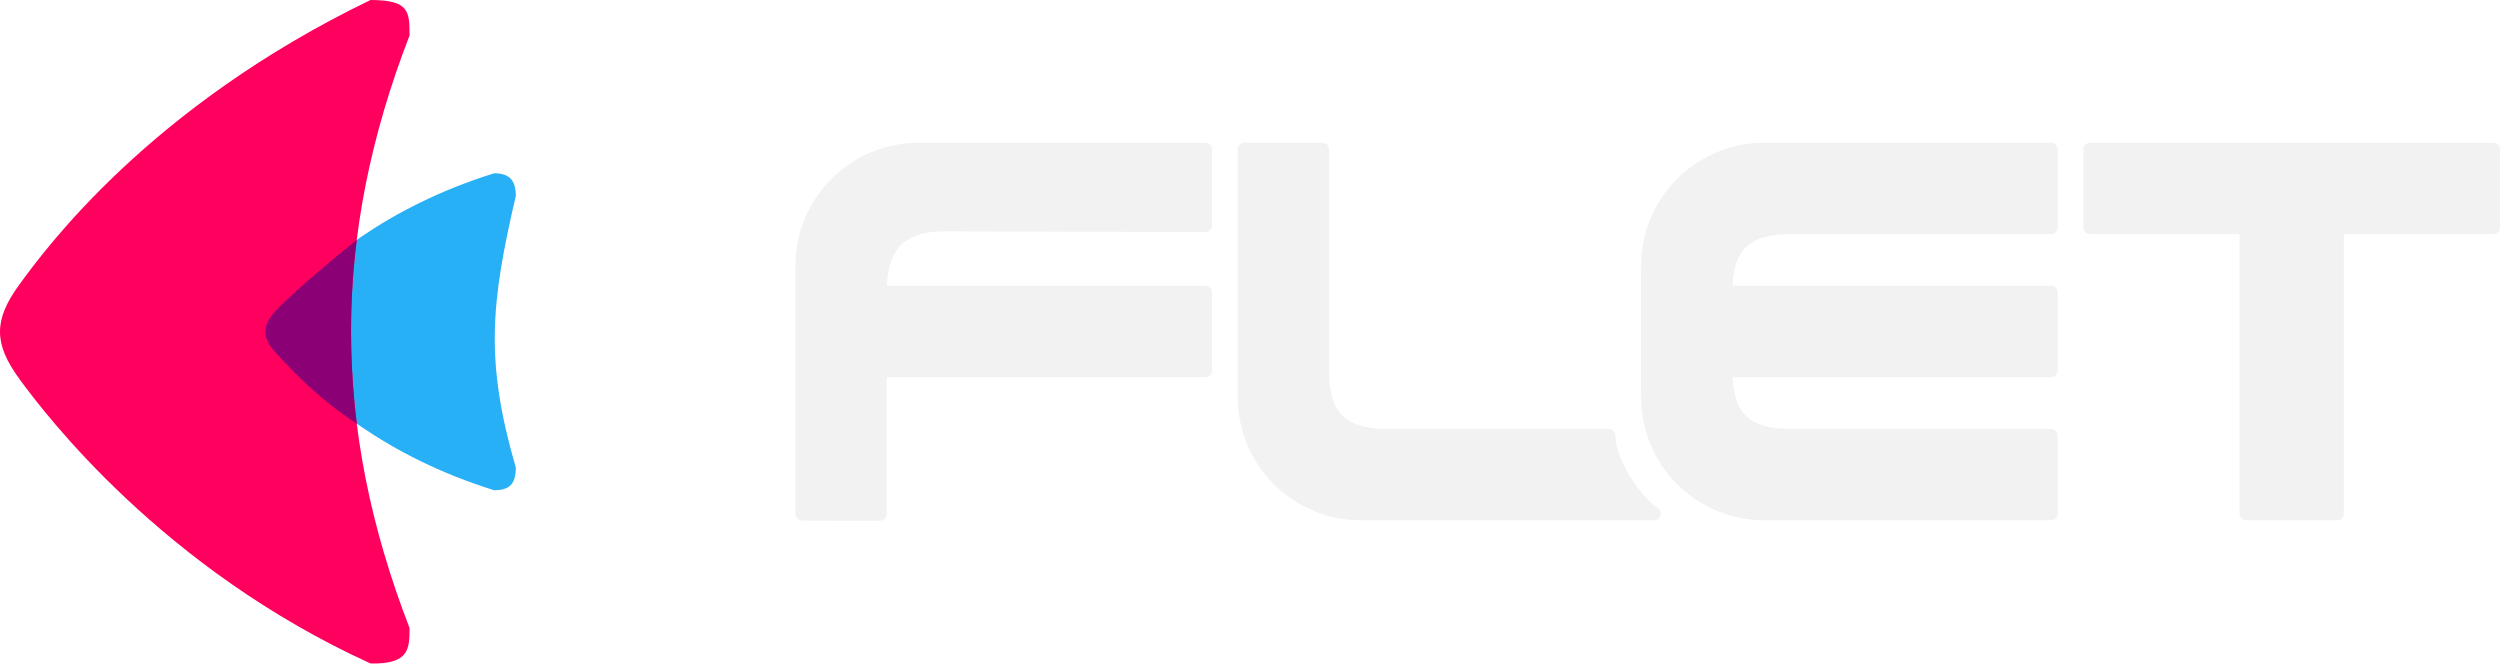
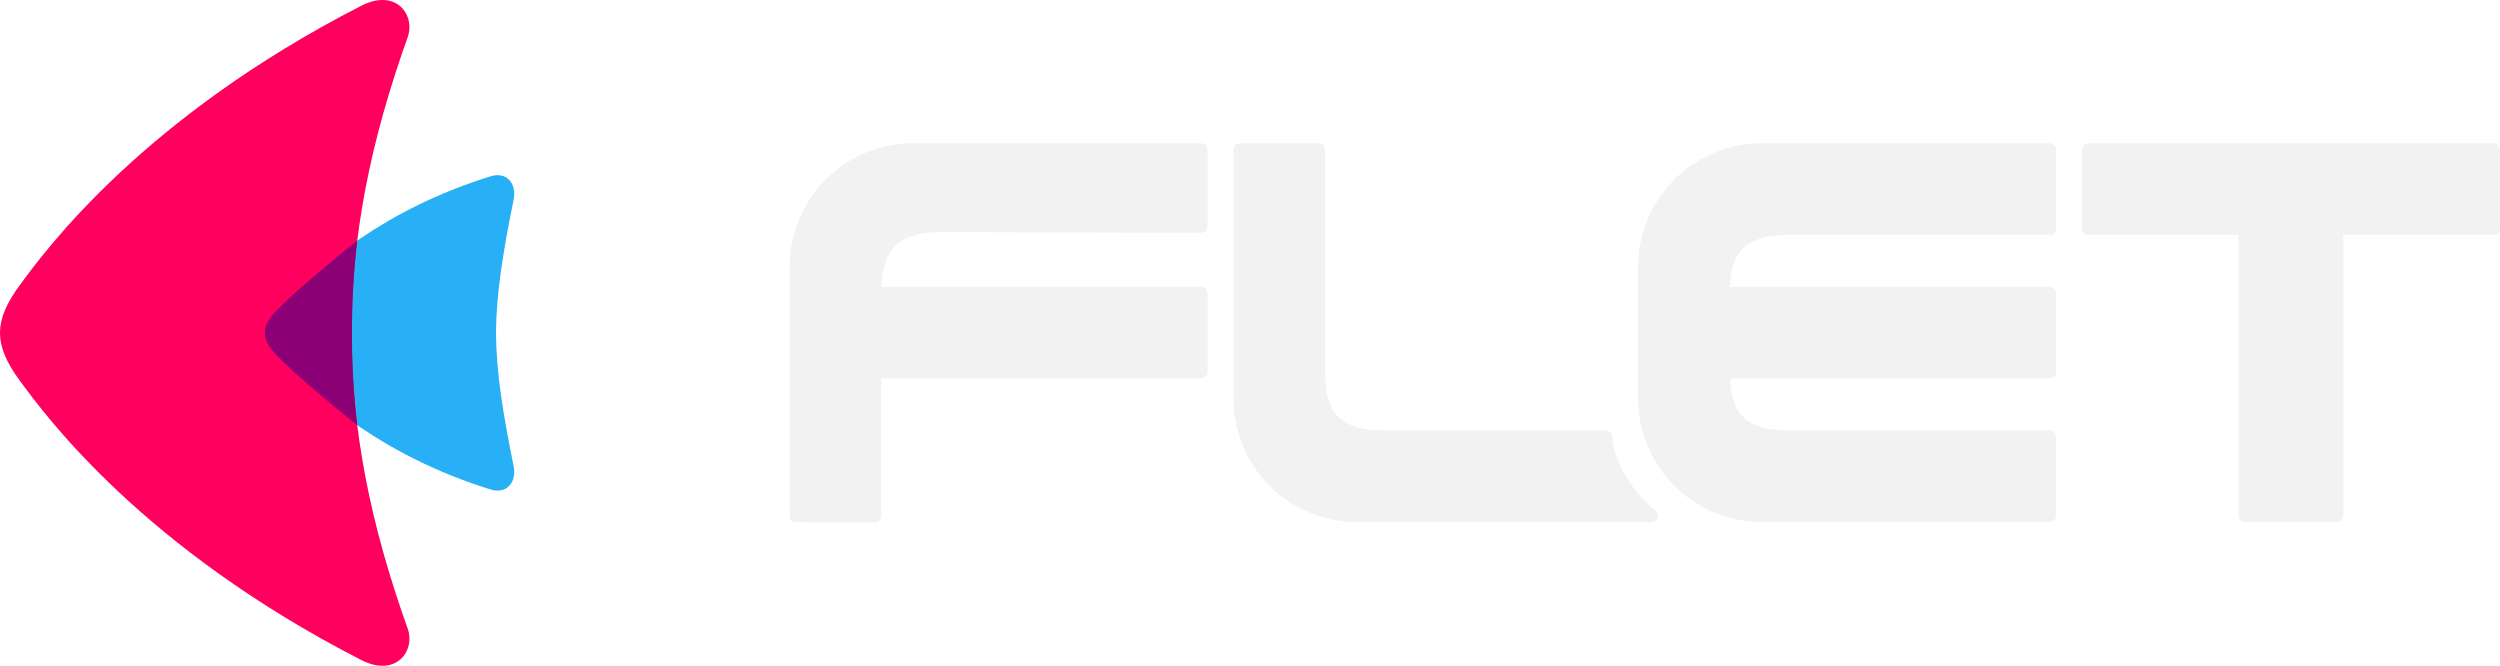
- <svg xmlns="http://www.w3.org/2000/svg" viewBox="0 0 1921.581 510" role="img" aria-label="Flet" version="1.1" id="svg4" width="1921.581" height="510" xml:space="preserve">
+ <svg xmlns="http://www.w3.org/2000/svg" viewBox="0 0 1915.023 510" role="img" aria-label="Flet" version="1.1" id="svg4" width="1915.023" height="510" xml:space="preserve">
  <defs id="defs4" />
-   <g id="g6" transform="translate(226.4675,-460)">
+   <g id="g6" transform="translate(219.9096,-460)">
    <path d="m 1380,574.808 h 310 v 60 h -120 v 220 h -70 v -220 H 1380 Z" id="path4-3" style="fill:#f2f2f2;fill-opacity:1;stroke:#f2f2f2;stroke-width:10.227;stroke-linecap:round;stroke-linejoin:round;stroke-dasharray:none;stroke-opacity:1" />
    <path d="m 1040,664.808 c 0,-50 40,-90 90,-90 h 220 v 60 h -200 c -40,0 -50,20 -50,50 h 250 v 60 h -250 c 0,30 10,50 50,50 h 200 v 60 h -220 c -50,0 -90,-40 -90,-90 z" id="path3-7" style="fill:#f2f2f2;fill-opacity:1;stroke:#f2f2f2;stroke-width:10.227;stroke-linecap:round;stroke-linejoin:round;stroke-dasharray:none;stroke-opacity:1" />
    <path d="m 730,574.808 h 60 v 170 c 0,30 10,50 50,50 50,0 100,0 170,0 0,20 20,50 35,60 H 820 c -50,0 -90,-40 -90,-90 z" id="path2-9" style="fill:#f2f2f2;fill-opacity:1;stroke:#f2f2f2;stroke-width:10.227;stroke-linecap:round;stroke-linejoin:round;stroke-dasharray:none;stroke-opacity:1" />
    <path d="M 480,574.808 H 700 V 633.242 L 499.734,632.736 C 460,632.635 450,654.808 450,684.808 h 250 v 60 H 450 V 855.192 L 390,855 V 664.808 c 0,-50 40,-90 90,-90 z" id="path1-0-0" style="fill:#f2f2f2;fill-opacity:1;stroke:#f2f2f2;stroke-width:10.227;stroke-linecap:round;stroke-linejoin:round;stroke-dasharray:none;stroke-opacity:1" />
  </g>
-   <g id="g4" transform="matrix(1.756153,0,0,1.756153,-123.6442,-1000.523)">
-     <g id="g3-7-5-9" transform="matrix(0.888985,0,0,0.888985,-903.0996,1089.086)">
-       <path d="m 1231.312,-409.737 c -7.491,-7.802 -7.491,-14.489 0,-22.291 21.403,-22.291 53.507,-50.155 107.014,-66.873 7.491,0 10.701,3.344 10.701,11.146 -12.334,52.97 -15.205,81.274 0,133.746 0,8.019 -3.002,11.145 -10.701,11.145 -53.507,-16.718 -85.611,-44.582 -107.014,-66.873 z" id="path2-6-5-3-0-5-8-10-3-8" style="display:inline;mix-blend-mode:normal;fill:#27b0f5;fill-opacity:1;stroke-width:2.14;stroke-dasharray:none" />
-       <path d="m 1104.677,-444.224 c 12.802,-17.499 64.008,-87.497 172.822,-139.995 19.202,0 19.202,5.833 19.202,17.499 -38.405,99.163 -38.405,192.493 0,291.656 0,10.087 0,17.948 -19.202,17.499 -102.413,-46.665 -160.02,-122.496 -172.822,-139.995 -12.802,-17.499 -12.802,-29.166 0,-46.665 z" id="path1-7-1-7-9-5-9-6-0-1" style="fill:#ff005f;fill-opacity:1;stroke-width:0;stroke-dasharray:none" />
-       <path id="path5-7-0-3-8-3-0-1-1" style="display:inline;mix-blend-mode:normal;fill:#8c0075;fill-opacity:1;stroke-width:1.828;stroke-dasharray:none" d="m 1230.349,-430.697 c -6.207,6.871 -6.207,12.76 0,19.631 10.26,11.358 22.475,23.677 40.388,35.47 -3.778,-30.375 -3.737,-62.294 -0.017,-90.529 0,0 -30.111,24.07 -40.37,35.428 z" />
-     </g>
+   <g id="g18-6-5" transform="matrix(1.268514,0,0,1.268514,-42.90327,771.8591)">
+     <path d="m 200.638,-393.817 c -9.172,-9.553 -9.172,-17.719 0,-27.272 C 226.845,-448.383 266,-482 330,-502 c 9.965,-3.114 15.9,4.638 14,14 -6.548,32.266 -10.418,56.475 -10.686,80.547 0.268,24.072 4.138,48.281 10.686,80.547 1.9,9.362 -4.035,17.114 -14,14 -64,-20 -103.155,-53.617 -129.362,-80.911 z" id="path2-6-5-3-0-5-8-10-7-9" style="display:inline;mix-blend-mode:normal;fill:#27b0f5;fill-opacity:1;stroke-width:2.62;stroke-dasharray:none" />
+     <path d="m 45.578,-378.883 c -15.675,-21.427 -15.675,-35.712 0,-57.14 C 61.253,-457.45 120,-537.416 252,-605 c 20.929,-10.716 32.805,5.547 28,19 -22.769,63.754 -34.018,120.852 -33.745,178.547 -0.273,57.696 10.976,114.793 33.745,178.547 4.805,13.453 -7.071,29.716 -28,19 C 120,-277.49 61.253,-357.455 45.578,-378.883 Z" id="path1-7-1-7-9-5-9-6-8-5" style="fill:#ff005f;fill-opacity:1;stroke-width:0;stroke-dasharray:none" />
+     <path id="path5-7-0-3-8-3-0-0-3" style="display:inline;mix-blend-mode:normal;fill:#8c0075;fill-opacity:1;stroke-width:2.238;stroke-dasharray:none" d="m 199.459,-395.446 c -7.6,-8.413 -7.6,-15.6 0,-24.013 12.563,-13.907 50.058,-43.722 50.058,-43.722 -2.164,18.27 -3.204,37.067 -3.137,55.729 -0.067,18.661 0.973,37.458 3.137,55.729 0,0 -37.495,-29.815 -50.058,-43.722 z" />
  </g>
</svg>
